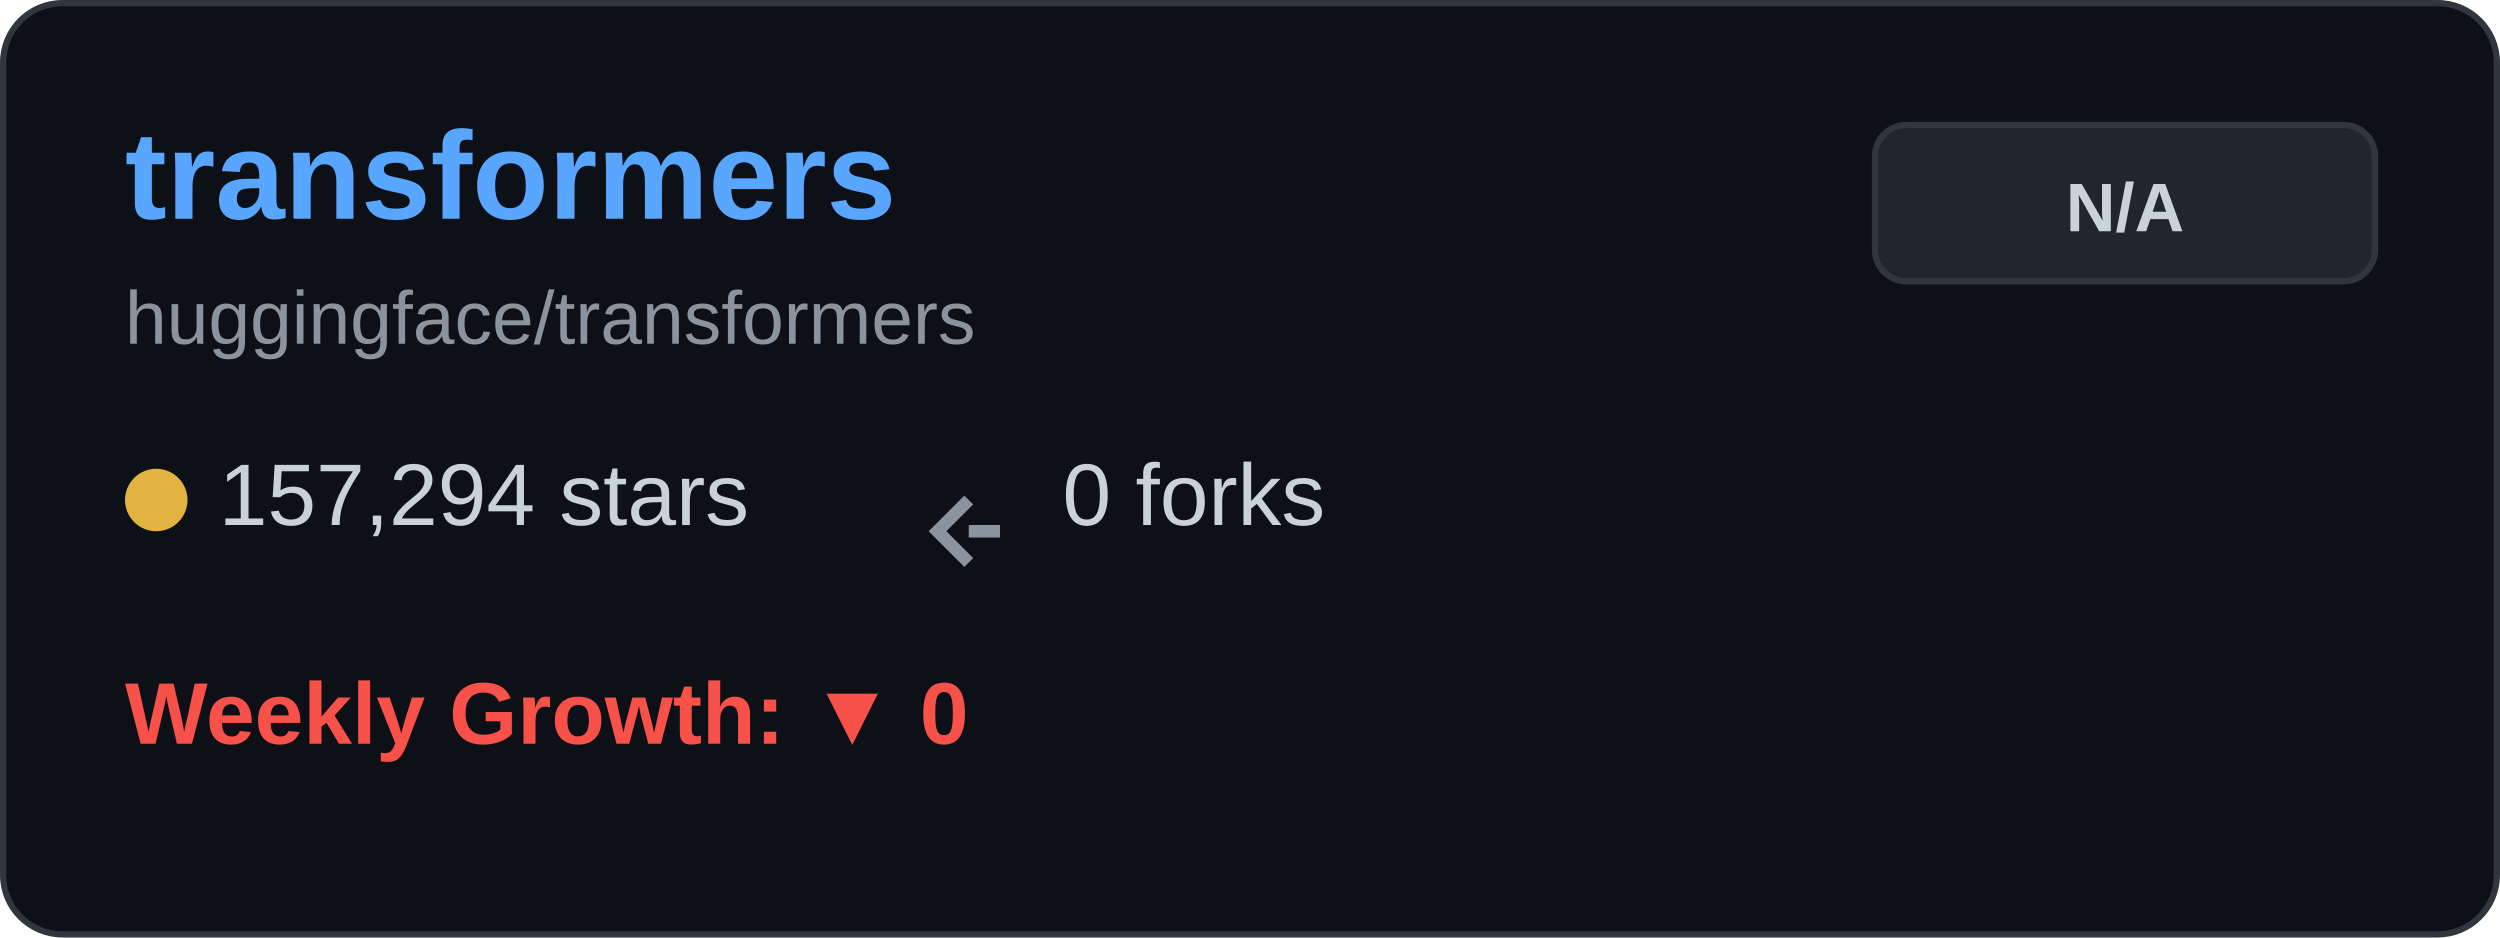
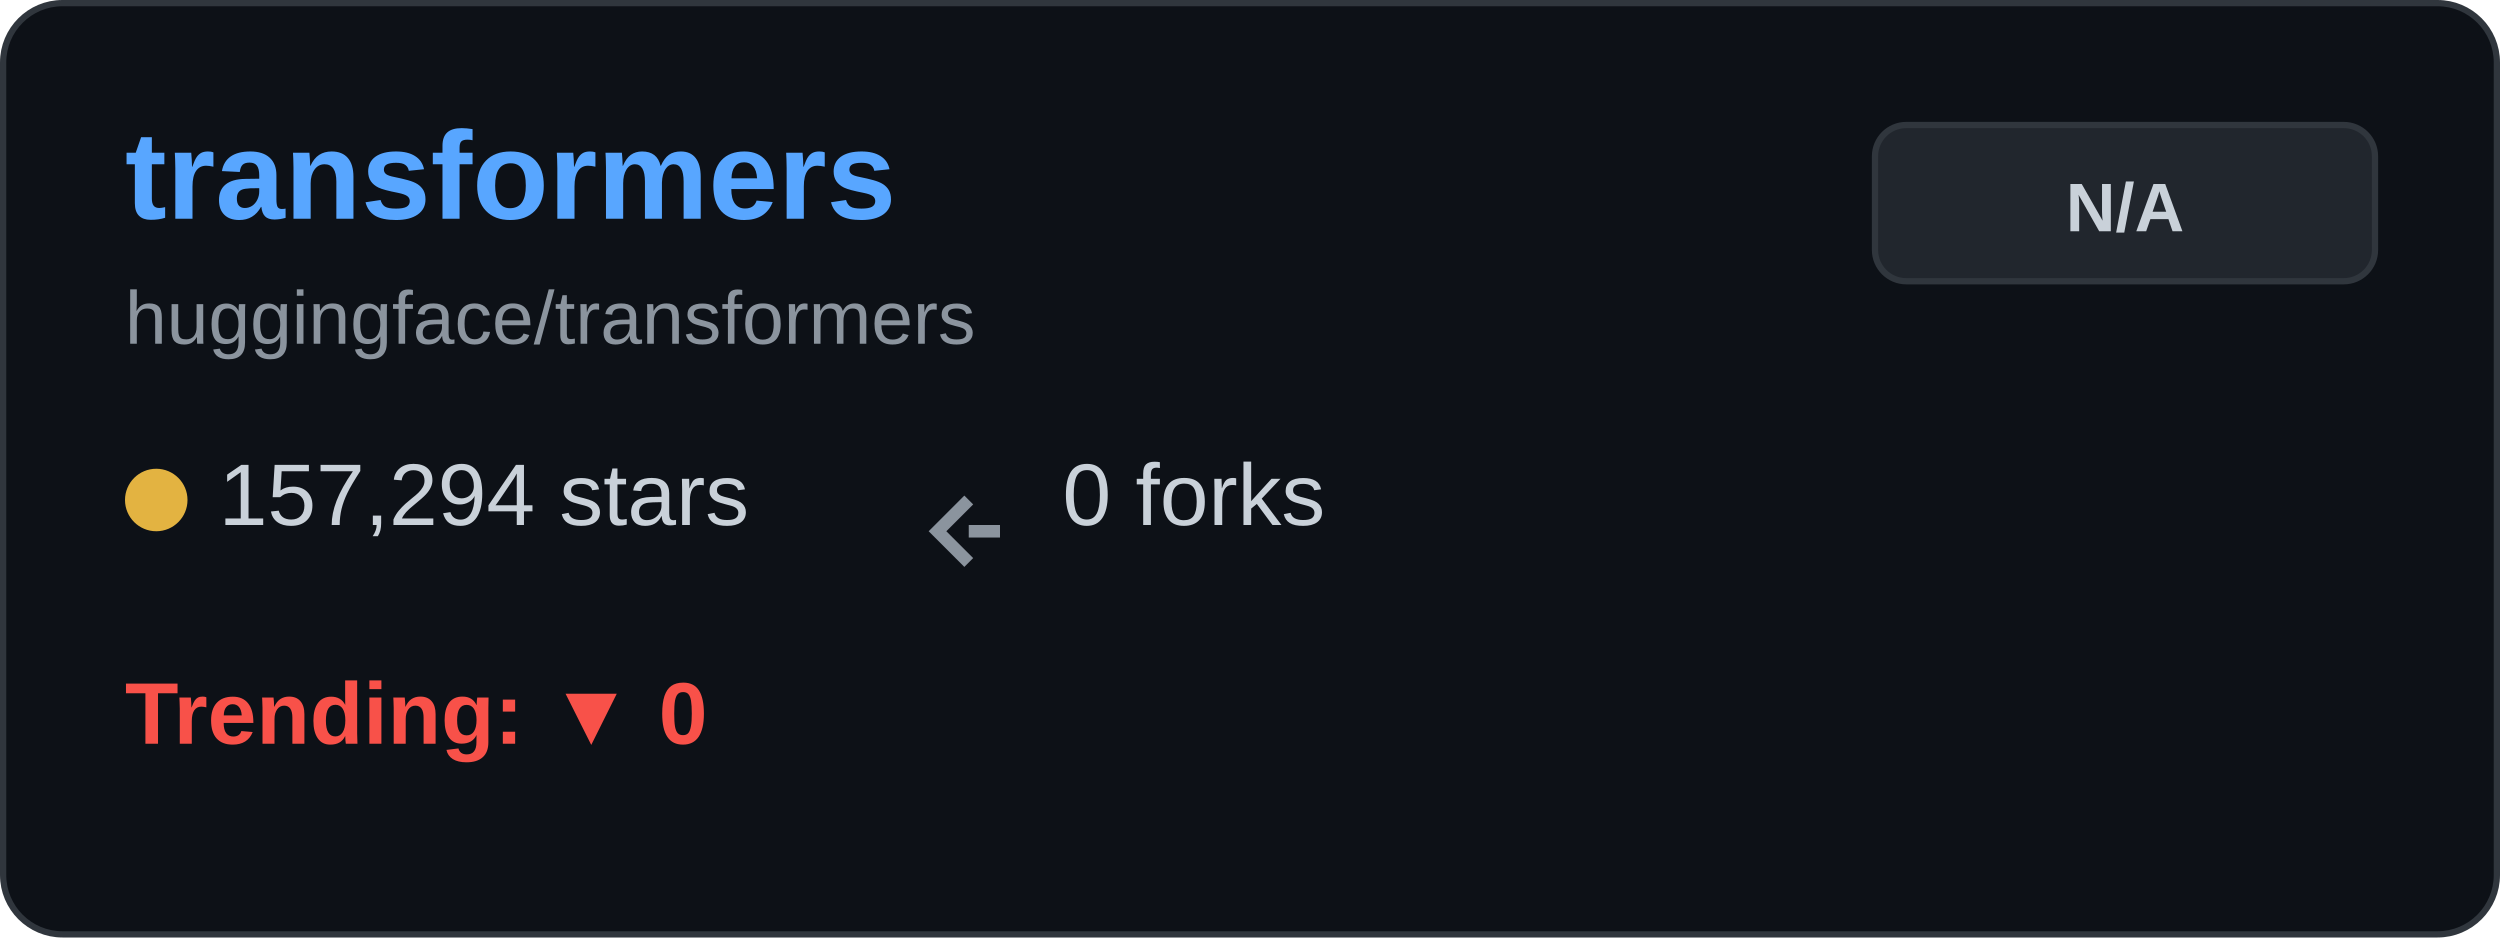
<svg xmlns="http://www.w3.org/2000/svg" width="400" height="150" viewBox="0 0 400 150" fill="none">
  <rect x="0.5" y="0.5" width="399" height="149" rx="9.5" fill="#0d1117" stroke="#30363d" />
  <text x="20" y="35" font-family="Arial, sans-serif" font-size="20" font-weight="bold" fill="#58a6ff">transformers</text>
  <text x="20" y="55" font-family="Arial, sans-serif" font-size="12" fill="#8b949e">huggingface/transformers</text>
  <g transform="translate(20, 80)">
    <circle cx="5" cy="0" r="5" fill="#e3b341" />
    <text x="15" y="4" font-family="Arial, sans-serif" font-size="14" fill="#c9d1d9">157,294 stars</text>
  </g>
  <g transform="translate(150, 80)">
    <path d="M5 0 L0 5 L5 10 M5 5 L10 5" stroke="#8b949e" stroke-width="2" fill="none" />
    <text x="20" y="4" font-family="Arial, sans-serif" font-size="14" fill="#c9d1d9">0 forks</text>
  </g>
  <g transform="translate(20, 115)">
-     <text x="0" y="4" font-family="Arial, sans-serif" font-size="14" font-weight="bold" fill="#f85149">Weekly Growth: ▼ 0</text>
+     <text x="0" y="4" font-family="Arial, sans-serif" font-size="14" font-weight="bold" fill="#f85149">Trending: ▼ 0</text>
  </g>
  <rect x="300" y="20" width="80" height="25" rx="5" fill="#21262d" stroke="#30363d" />
  <text x="340" y="37" font-family="Arial, sans-serif" font-size="11" font-weight="bold" fill="#c9d1d9" text-anchor="middle">N/A</text>
</svg>
